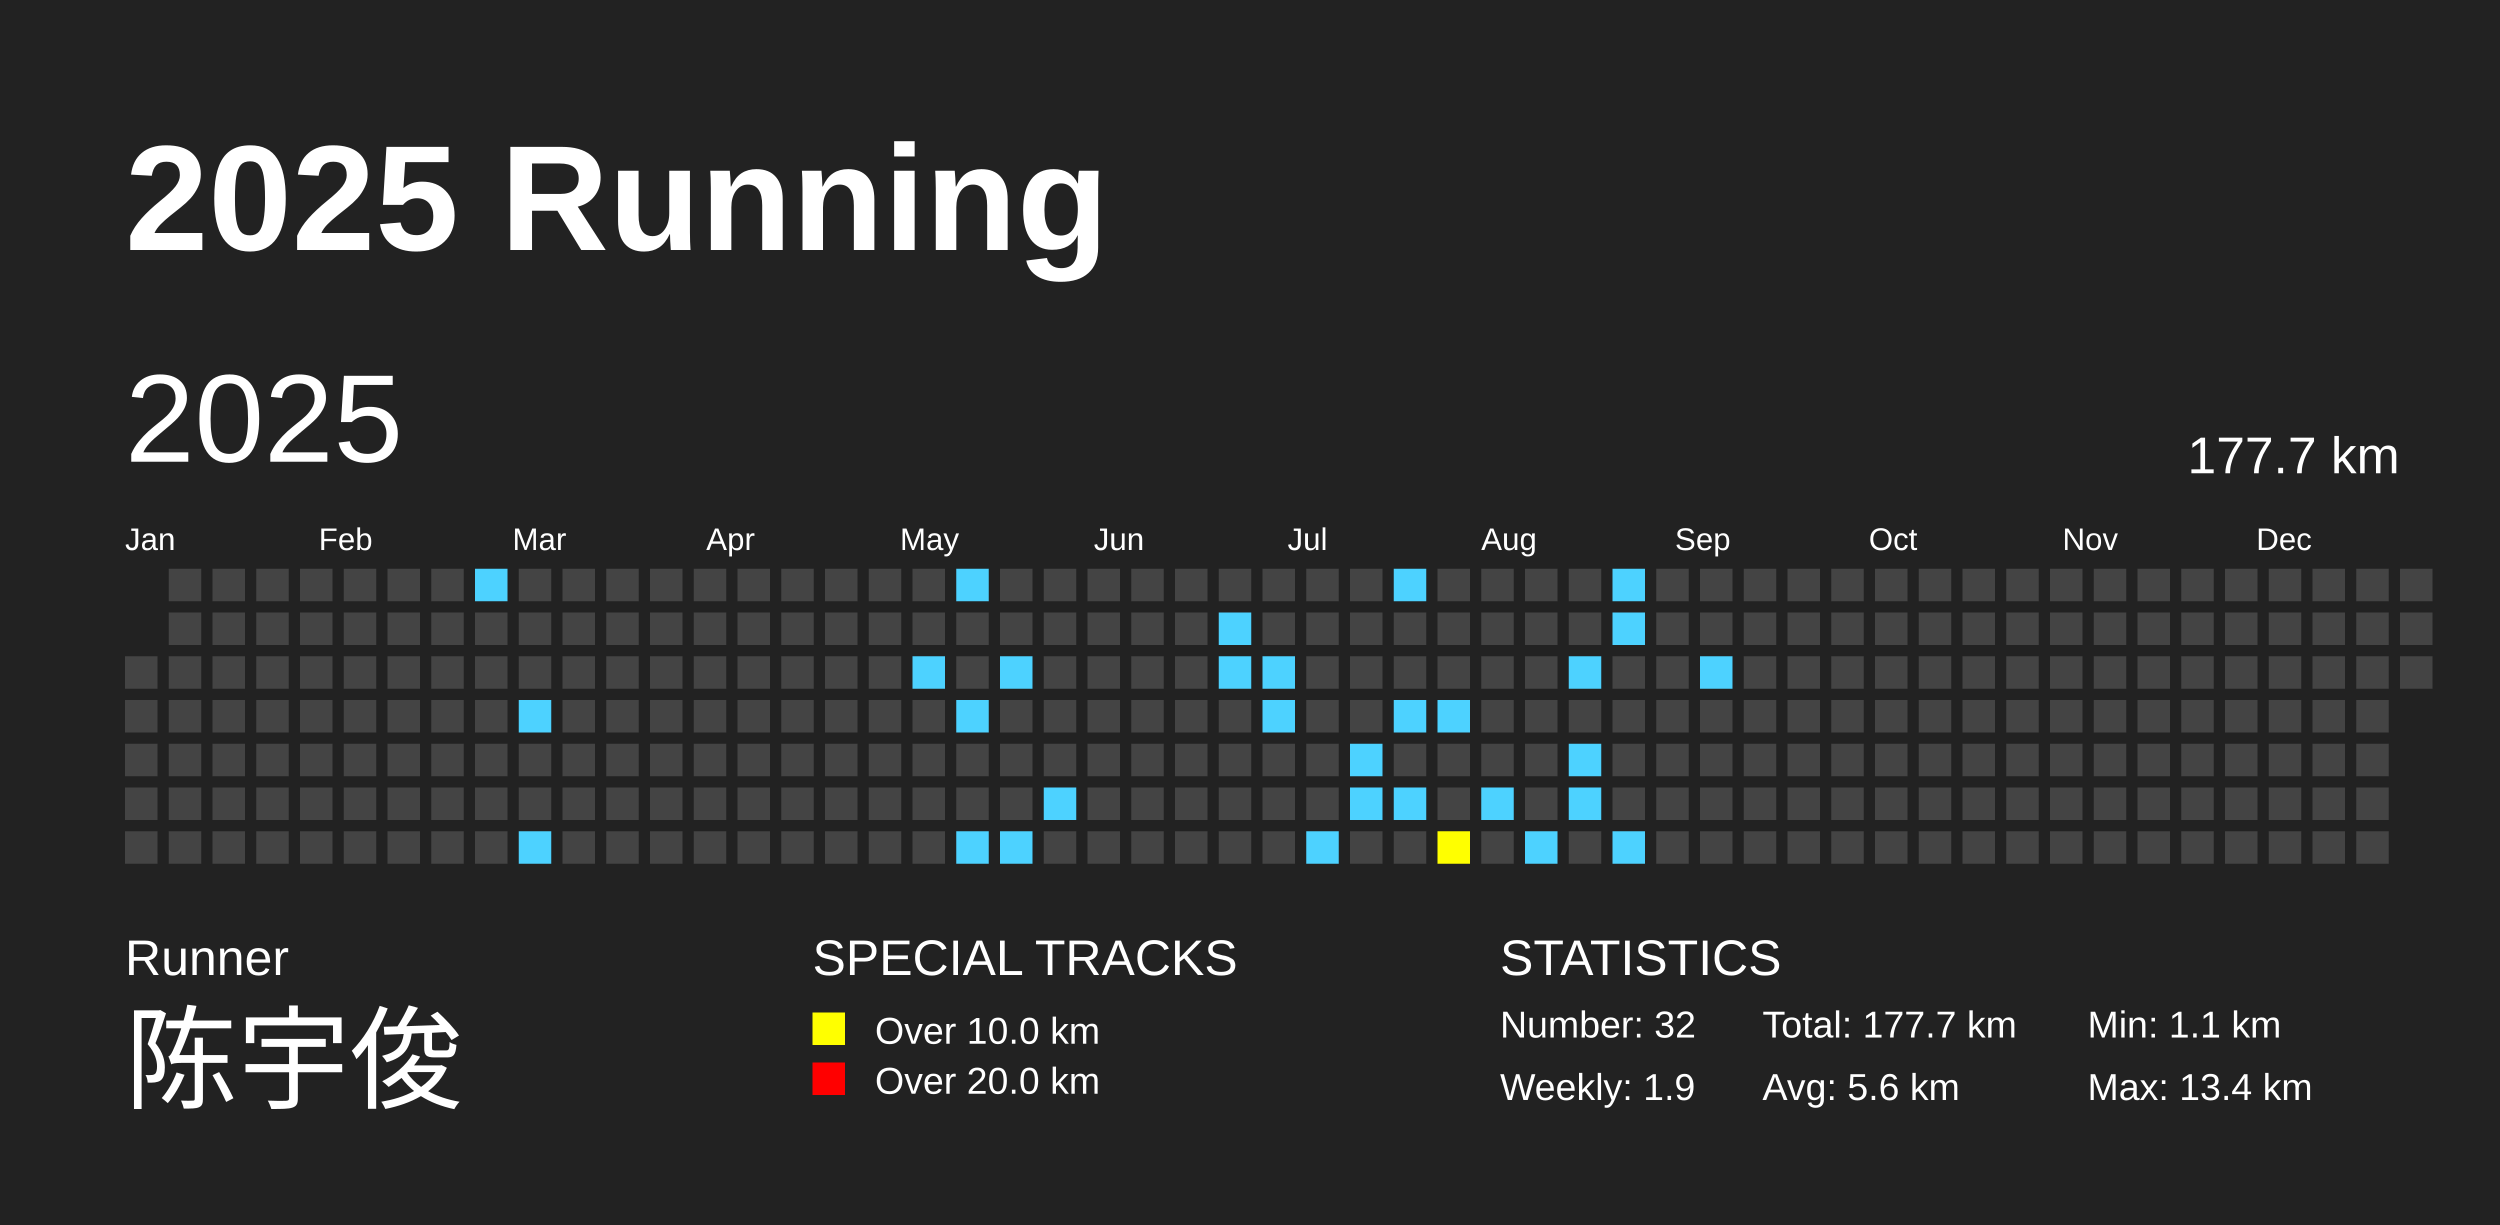
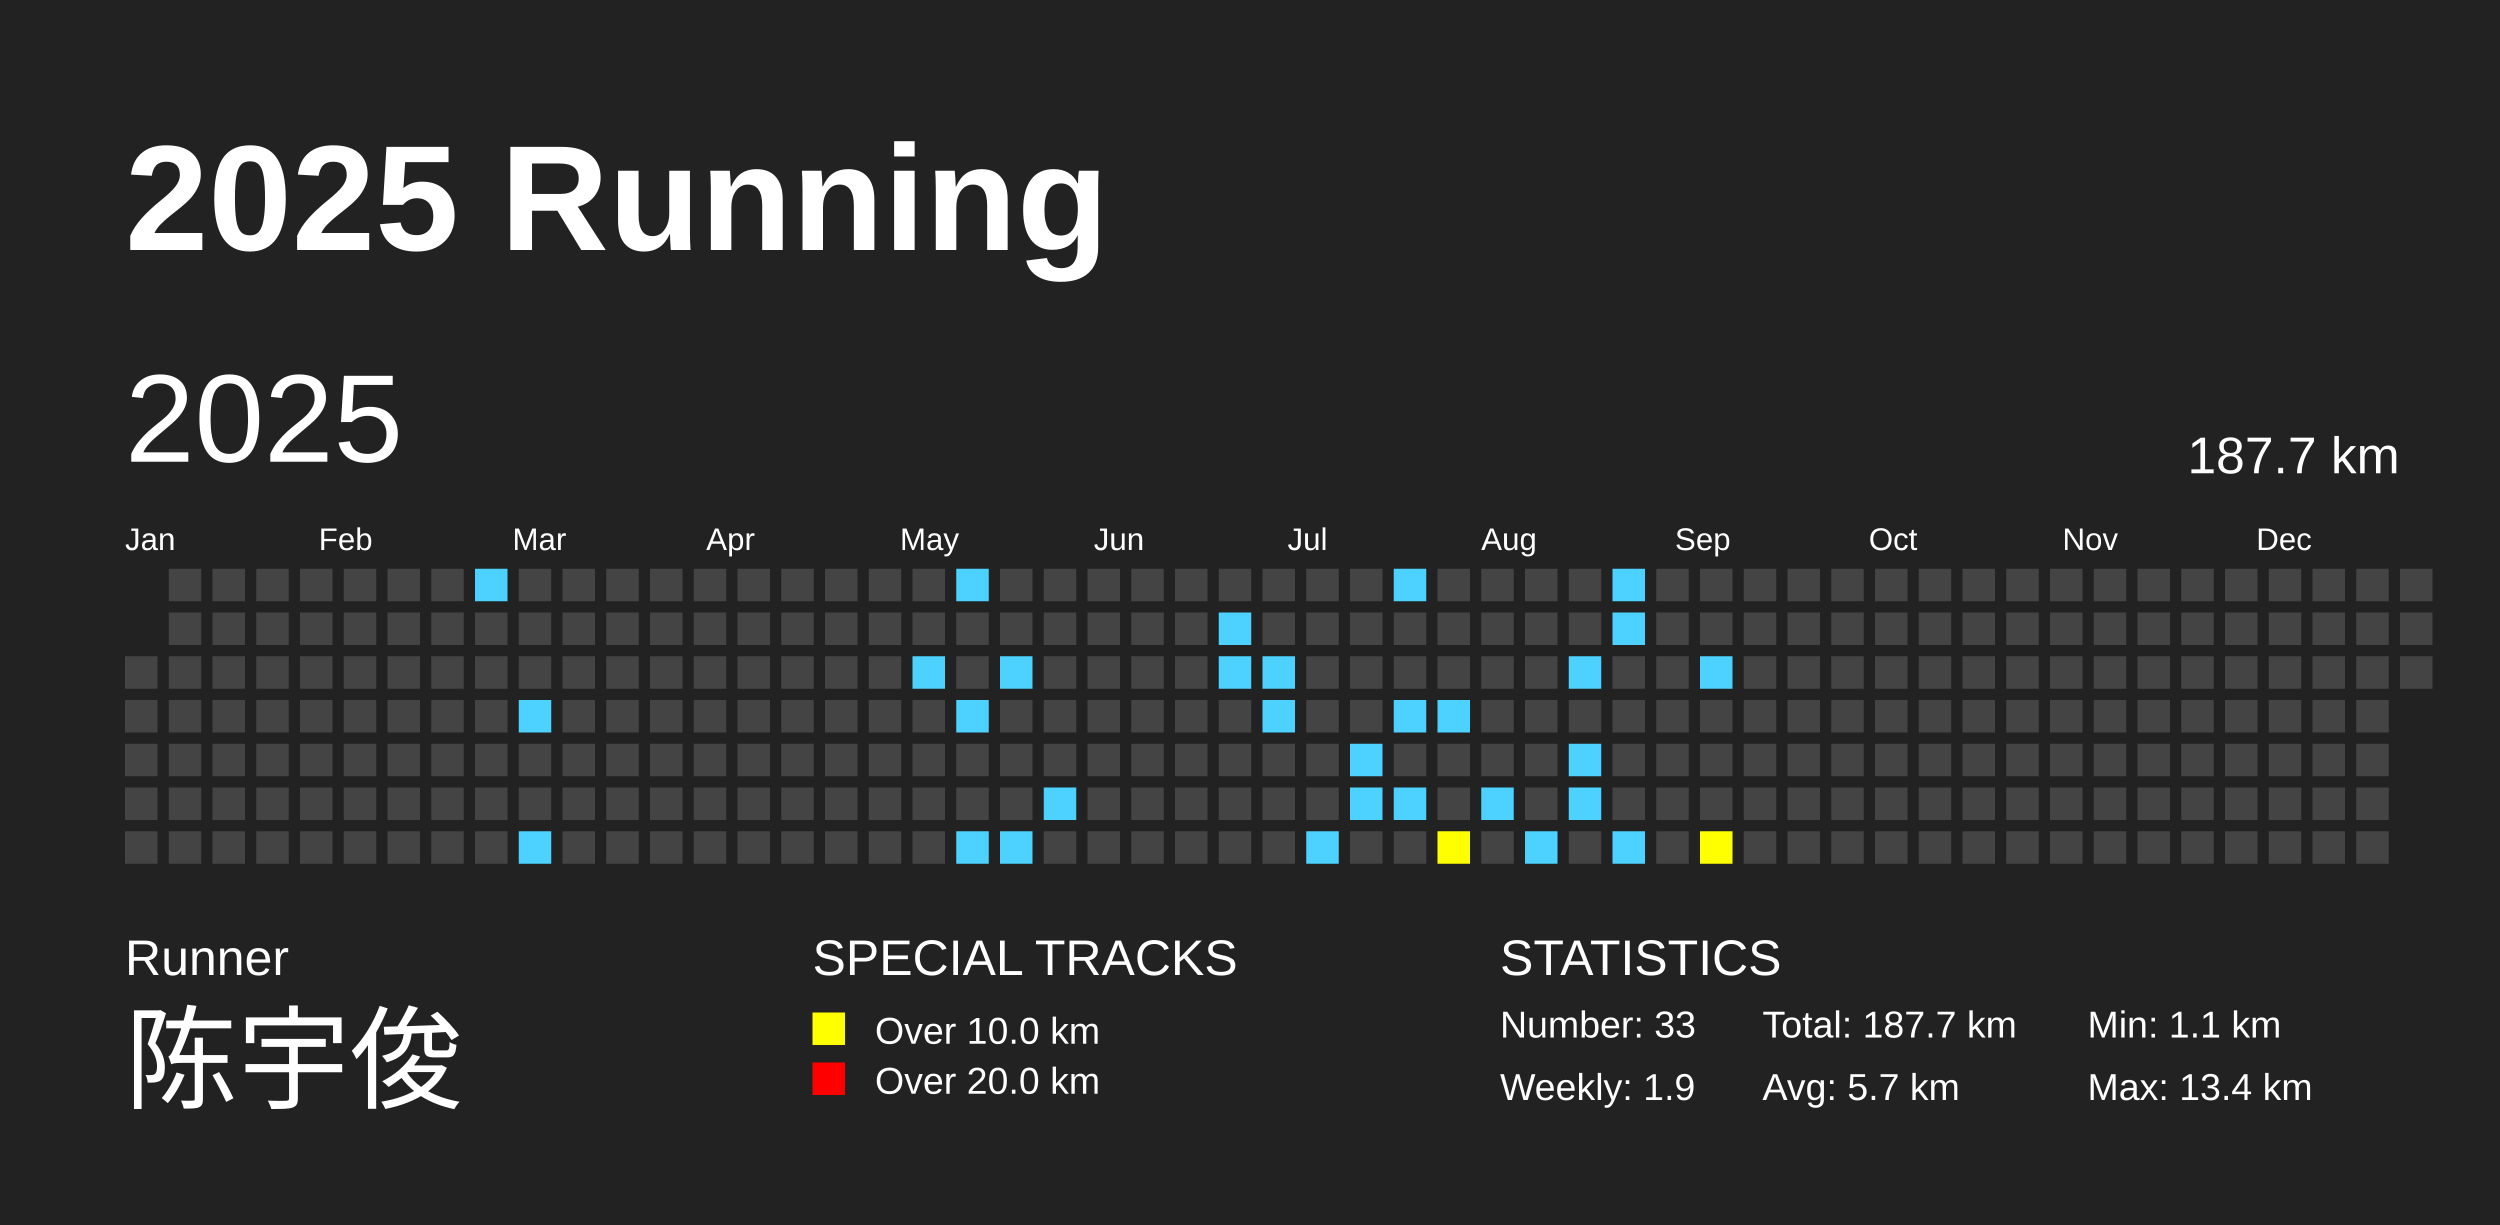
<svg xmlns="http://www.w3.org/2000/svg" baseProfile="full" height="98mm" version="1.1" viewBox="0,0,200,98" width="200mm">
  <defs />
  <rect fill="#222222" height="98" width="200" x="0" y="0" />
  <text fill="#FFFFFF" style="font-size:12px; font-family:Arial; font-weight:bold;" x="10" y="20">2025 Running</text>
  <text fill="#FFFFFF" style="font-size:4px; font-family:Arial" x="10" y="78">Runner</text>
  <text fill="#FFFFFF" style="font-size:9px; font-family:Arial" x="10" y="88">陈宇俊</text>
  <text fill="#FFFFFF" style="font-size:4px; font-family:Arial" x="65" y="78">SPECIAL TRACKS</text>
  <rect fill="yellow" height="2.6" width="2.6" x="65" y="81" />
  <text fill="#FFFFFF" style="font-size:3px; font-family:Arial" x="70" y="83.5">Over 10.0 km</text>
  <rect fill="red" height="2.6" width="2.6" x="65" y="85" />
  <text fill="#FFFFFF" style="font-size:3px; font-family:Arial" x="70" y="87.5">Over 20.0 km</text>
  <text fill="#FFFFFF" style="font-size:4px; font-family:Arial" x="120" y="78">STATISTICS</text>
-   <text fill="#FFFFFF" style="font-size:3px; font-family:Arial" x="120" y="83">Number: 32</text>
+   <text fill="#FFFFFF" style="font-size:3px; font-family:Arial" x="120" y="83">Number: 33</text>
  <text fill="#FFFFFF" style="font-size:3px; font-family:Arial" x="120" y="88">Weekly: 1.9</text>
-   <text fill="#FFFFFF" style="font-size:3px; font-family:Arial" x="141" y="83">Total: 177.7 km</text>
-   <text fill="#FFFFFF" style="font-size:3px; font-family:Arial" x="141" y="88">Avg: 5.6 km</text>
+   <text fill="#FFFFFF" style="font-size:3px; font-family:Arial" x="141" y="83">Total: 187.7 km</text>
+   <text fill="#FFFFFF" style="font-size:3px; font-family:Arial" x="141" y="88">Avg: 5.7 km</text>
  <text fill="#FFFFFF" style="font-size:3px; font-family:Arial" x="167" y="83">Min: 1.1 km</text>
  <text fill="#FFFFFF" style="font-size:3px; font-family:Arial" x="167" y="88">Max: 13.4 km</text>
  <text dominant-baseline="hanging" fill="#FFFFFF" style="font-size:10.0px; font-family:Arial;" x="10" y="30">2025</text>
-   <text dominant-baseline="hanging" fill="#FFFFFF" style="font-size:4.125px; font-family:Arial;" x="175" y="35">177.7 km</text>
+   <text dominant-baseline="hanging" fill="#FFFFFF" style="font-size:4.125px; font-family:Arial;" x="175" y="35">187.7 km</text>
  <text fill="#FFFFFF" style="font-size:2.5px; font-family:Arial" x="10.0" y="44">Jan</text>
  <text fill="#FFFFFF" style="font-size:2.5px; font-family:Arial" x="25.5" y="44">Feb</text>
  <text fill="#FFFFFF" style="font-size:2.5px; font-family:Arial" x="41.0" y="44">Mar</text>
  <text fill="#FFFFFF" style="font-size:2.5px; font-family:Arial" x="56.5" y="44">Apr</text>
  <text fill="#FFFFFF" style="font-size:2.5px; font-family:Arial" x="72.0" y="44">May</text>
  <text fill="#FFFFFF" style="font-size:2.5px; font-family:Arial" x="87.5" y="44">Jun</text>
  <text fill="#FFFFFF" style="font-size:2.5px; font-family:Arial" x="103.0" y="44">Jul</text>
  <text fill="#FFFFFF" style="font-size:2.5px; font-family:Arial" x="118.5" y="44">Aug</text>
  <text fill="#FFFFFF" style="font-size:2.5px; font-family:Arial" x="134.0" y="44">Sep</text>
  <text fill="#FFFFFF" style="font-size:2.5px; font-family:Arial" x="149.5" y="44">Oct</text>
  <text fill="#FFFFFF" style="font-size:2.5px; font-family:Arial" x="165.0" y="44">Nov</text>
  <text fill="#FFFFFF" style="font-size:2.5px; font-family:Arial" x="180.5" y="44">Dec</text>
  <rect fill="#444444" height="2.6" width="2.6" x="10.0" y="52.5" />
  <rect fill="#444444" height="2.6" width="2.6" x="10.0" y="56.0" />
  <rect fill="#444444" height="2.6" width="2.6" x="10.0" y="59.5" />
  <rect fill="#444444" height="2.6" width="2.6" x="10.0" y="63.0" />
  <rect fill="#444444" height="2.6" width="2.6" x="10.0" y="66.5" />
  <rect fill="#444444" height="2.6" width="2.6" x="13.5" y="45.5" />
  <rect fill="#444444" height="2.6" width="2.6" x="13.5" y="49.0" />
  <rect fill="#444444" height="2.6" width="2.6" x="13.5" y="52.5" />
  <rect fill="#444444" height="2.6" width="2.6" x="13.5" y="56.0" />
  <rect fill="#444444" height="2.6" width="2.6" x="13.5" y="59.5" />
  <rect fill="#444444" height="2.6" width="2.6" x="13.5" y="63.0" />
  <rect fill="#444444" height="2.6" width="2.6" x="13.5" y="66.5" />
  <rect fill="#444444" height="2.6" width="2.6" x="17.0" y="45.5" />
  <rect fill="#444444" height="2.6" width="2.6" x="17.0" y="49.0" />
  <rect fill="#444444" height="2.6" width="2.6" x="17.0" y="52.5" />
  <rect fill="#444444" height="2.6" width="2.6" x="17.0" y="56.0" />
  <rect fill="#444444" height="2.6" width="2.6" x="17.0" y="59.5" />
  <rect fill="#444444" height="2.6" width="2.6" x="17.0" y="63.0" />
  <rect fill="#444444" height="2.6" width="2.6" x="17.0" y="66.5" />
  <rect fill="#444444" height="2.6" width="2.6" x="20.5" y="45.5" />
  <rect fill="#444444" height="2.6" width="2.6" x="20.5" y="49.0" />
  <rect fill="#444444" height="2.6" width="2.6" x="20.5" y="52.5" />
  <rect fill="#444444" height="2.6" width="2.6" x="20.5" y="56.0" />
  <rect fill="#444444" height="2.6" width="2.6" x="20.5" y="59.5" />
  <rect fill="#444444" height="2.6" width="2.6" x="20.5" y="63.0" />
  <rect fill="#444444" height="2.6" width="2.6" x="20.5" y="66.5" />
  <rect fill="#444444" height="2.6" width="2.6" x="24.0" y="45.5" />
  <rect fill="#444444" height="2.6" width="2.6" x="24.0" y="49.0" />
  <rect fill="#444444" height="2.6" width="2.6" x="24.0" y="52.5" />
  <rect fill="#444444" height="2.6" width="2.6" x="24.0" y="56.0" />
  <rect fill="#444444" height="2.6" width="2.6" x="24.0" y="59.5" />
  <rect fill="#444444" height="2.6" width="2.6" x="24.0" y="63.0" />
  <rect fill="#444444" height="2.6" width="2.6" x="24.0" y="66.5" />
  <rect fill="#444444" height="2.6" width="2.6" x="27.5" y="45.5" />
  <rect fill="#444444" height="2.6" width="2.6" x="27.5" y="49.0" />
  <rect fill="#444444" height="2.6" width="2.6" x="27.5" y="52.5" />
  <rect fill="#444444" height="2.6" width="2.6" x="27.5" y="56.0" />
  <rect fill="#444444" height="2.6" width="2.6" x="27.5" y="59.5" />
  <rect fill="#444444" height="2.6" width="2.6" x="27.5" y="63.0" />
  <rect fill="#444444" height="2.6" width="2.6" x="27.5" y="66.5" />
  <rect fill="#444444" height="2.6" width="2.6" x="31.0" y="45.5" />
  <rect fill="#444444" height="2.6" width="2.6" x="31.0" y="49.0" />
  <rect fill="#444444" height="2.6" width="2.6" x="31.0" y="52.5" />
  <rect fill="#444444" height="2.6" width="2.6" x="31.0" y="56.0" />
  <rect fill="#444444" height="2.6" width="2.6" x="31.0" y="59.5" />
  <rect fill="#444444" height="2.6" width="2.6" x="31.0" y="63.0" />
  <rect fill="#444444" height="2.6" width="2.6" x="31.0" y="66.5" />
  <rect fill="#444444" height="2.6" width="2.6" x="34.5" y="45.5" />
  <rect fill="#444444" height="2.6" width="2.6" x="34.5" y="49.0" />
  <rect fill="#444444" height="2.6" width="2.6" x="34.5" y="52.5" />
  <rect fill="#444444" height="2.6" width="2.6" x="34.5" y="56.0" />
  <rect fill="#444444" height="2.6" width="2.6" x="34.5" y="59.5" />
  <rect fill="#444444" height="2.6" width="2.6" x="34.5" y="63.0" />
  <rect fill="#444444" height="2.6" width="2.6" x="34.5" y="66.5" />
  <rect fill="#4DD2FF" height="2.6" width="2.6" x="38.0" y="45.5" />
  <rect fill="#444444" height="2.6" width="2.6" x="38.0" y="49.0" />
  <rect fill="#444444" height="2.6" width="2.6" x="38.0" y="52.5" />
  <rect fill="#444444" height="2.6" width="2.6" x="38.0" y="56.0" />
  <rect fill="#444444" height="2.6" width="2.6" x="38.0" y="59.5" />
  <rect fill="#444444" height="2.6" width="2.6" x="38.0" y="63.0" />
  <rect fill="#444444" height="2.6" width="2.6" x="38.0" y="66.5" />
  <rect fill="#444444" height="2.6" width="2.6" x="41.5" y="45.5" />
  <rect fill="#444444" height="2.6" width="2.6" x="41.5" y="49.0" />
  <rect fill="#444444" height="2.6" width="2.6" x="41.5" y="52.5" />
  <rect fill="#4DD2FF" height="2.6" width="2.6" x="41.5" y="56.0" />
  <rect fill="#444444" height="2.6" width="2.6" x="41.5" y="59.5" />
  <rect fill="#444444" height="2.6" width="2.6" x="41.5" y="63.0" />
  <rect fill="#4DD2FF" height="2.6" width="2.6" x="41.5" y="66.5" />
  <rect fill="#444444" height="2.6" width="2.6" x="45.0" y="45.5" />
  <rect fill="#444444" height="2.6" width="2.6" x="45.0" y="49.0" />
  <rect fill="#444444" height="2.6" width="2.6" x="45.0" y="52.5" />
  <rect fill="#444444" height="2.6" width="2.6" x="45.0" y="56.0" />
  <rect fill="#444444" height="2.6" width="2.6" x="45.0" y="59.5" />
  <rect fill="#444444" height="2.6" width="2.6" x="45.0" y="63.0" />
  <rect fill="#444444" height="2.6" width="2.6" x="45.0" y="66.5" />
  <rect fill="#444444" height="2.6" width="2.6" x="48.5" y="45.5" />
  <rect fill="#444444" height="2.6" width="2.6" x="48.5" y="49.0" />
  <rect fill="#444444" height="2.6" width="2.6" x="48.5" y="52.5" />
  <rect fill="#444444" height="2.6" width="2.6" x="48.5" y="56.0" />
  <rect fill="#444444" height="2.6" width="2.6" x="48.5" y="59.5" />
  <rect fill="#444444" height="2.6" width="2.6" x="48.5" y="63.0" />
  <rect fill="#444444" height="2.6" width="2.6" x="48.5" y="66.5" />
  <rect fill="#444444" height="2.6" width="2.6" x="52.0" y="45.5" />
  <rect fill="#444444" height="2.6" width="2.6" x="52.0" y="49.0" />
  <rect fill="#444444" height="2.6" width="2.6" x="52.0" y="52.5" />
  <rect fill="#444444" height="2.6" width="2.6" x="52.0" y="56.0" />
  <rect fill="#444444" height="2.6" width="2.6" x="52.0" y="59.5" />
  <rect fill="#444444" height="2.6" width="2.6" x="52.0" y="63.0" />
  <rect fill="#444444" height="2.6" width="2.6" x="52.0" y="66.5" />
  <rect fill="#444444" height="2.6" width="2.6" x="55.5" y="45.5" />
  <rect fill="#444444" height="2.6" width="2.6" x="55.5" y="49.0" />
  <rect fill="#444444" height="2.6" width="2.6" x="55.5" y="52.5" />
  <rect fill="#444444" height="2.6" width="2.6" x="55.5" y="56.0" />
  <rect fill="#444444" height="2.6" width="2.6" x="55.5" y="59.5" />
  <rect fill="#444444" height="2.6" width="2.6" x="55.5" y="63.0" />
  <rect fill="#444444" height="2.6" width="2.6" x="55.5" y="66.5" />
  <rect fill="#444444" height="2.6" width="2.6" x="59.0" y="45.5" />
  <rect fill="#444444" height="2.6" width="2.6" x="59.0" y="49.0" />
  <rect fill="#444444" height="2.6" width="2.6" x="59.0" y="52.5" />
  <rect fill="#444444" height="2.6" width="2.6" x="59.0" y="56.0" />
  <rect fill="#444444" height="2.6" width="2.6" x="59.0" y="59.5" />
  <rect fill="#444444" height="2.6" width="2.6" x="59.0" y="63.0" />
  <rect fill="#444444" height="2.6" width="2.6" x="59.0" y="66.5" />
  <rect fill="#444444" height="2.6" width="2.6" x="62.5" y="45.5" />
  <rect fill="#444444" height="2.6" width="2.6" x="62.5" y="49.0" />
  <rect fill="#444444" height="2.6" width="2.6" x="62.5" y="52.5" />
  <rect fill="#444444" height="2.6" width="2.6" x="62.5" y="56.0" />
  <rect fill="#444444" height="2.6" width="2.6" x="62.5" y="59.5" />
  <rect fill="#444444" height="2.6" width="2.6" x="62.5" y="63.0" />
  <rect fill="#444444" height="2.6" width="2.6" x="62.5" y="66.5" />
  <rect fill="#444444" height="2.6" width="2.6" x="66.0" y="45.5" />
  <rect fill="#444444" height="2.6" width="2.6" x="66.0" y="49.0" />
  <rect fill="#444444" height="2.6" width="2.6" x="66.0" y="52.5" />
  <rect fill="#444444" height="2.6" width="2.6" x="66.0" y="56.0" />
  <rect fill="#444444" height="2.6" width="2.6" x="66.0" y="59.5" />
  <rect fill="#444444" height="2.6" width="2.6" x="66.0" y="63.0" />
  <rect fill="#444444" height="2.6" width="2.6" x="66.0" y="66.5" />
  <rect fill="#444444" height="2.6" width="2.6" x="69.5" y="45.5" />
  <rect fill="#444444" height="2.6" width="2.6" x="69.5" y="49.0" />
  <rect fill="#444444" height="2.6" width="2.6" x="69.5" y="52.5" />
  <rect fill="#444444" height="2.6" width="2.6" x="69.5" y="56.0" />
  <rect fill="#444444" height="2.6" width="2.6" x="69.5" y="59.5" />
  <rect fill="#444444" height="2.6" width="2.6" x="69.5" y="63.0" />
  <rect fill="#444444" height="2.6" width="2.6" x="69.5" y="66.5" />
  <rect fill="#444444" height="2.6" width="2.6" x="73.0" y="45.5" />
  <rect fill="#444444" height="2.6" width="2.6" x="73.0" y="49.0" />
  <rect fill="#4DD2FF" height="2.6" width="2.6" x="73.0" y="52.5" />
  <rect fill="#444444" height="2.6" width="2.6" x="73.0" y="56.0" />
  <rect fill="#444444" height="2.6" width="2.6" x="73.0" y="59.5" />
  <rect fill="#444444" height="2.6" width="2.6" x="73.0" y="63.0" />
  <rect fill="#444444" height="2.6" width="2.6" x="73.0" y="66.5" />
  <rect fill="#4DD2FF" height="2.6" width="2.6" x="76.5" y="45.5" />
  <rect fill="#444444" height="2.6" width="2.6" x="76.5" y="49.0" />
  <rect fill="#444444" height="2.6" width="2.6" x="76.5" y="52.5" />
  <rect fill="#4DD2FF" height="2.6" width="2.6" x="76.5" y="56.0" />
  <rect fill="#444444" height="2.6" width="2.6" x="76.5" y="59.5" />
  <rect fill="#444444" height="2.6" width="2.6" x="76.5" y="63.0" />
  <rect fill="#4DD2FF" height="2.6" width="2.6" x="76.5" y="66.5" />
  <rect fill="#444444" height="2.6" width="2.6" x="80.0" y="45.5" />
  <rect fill="#444444" height="2.6" width="2.6" x="80.0" y="49.0" />
  <rect fill="#4DD2FF" height="2.6" width="2.6" x="80.0" y="52.5" />
  <rect fill="#444444" height="2.6" width="2.6" x="80.0" y="56.0" />
  <rect fill="#444444" height="2.6" width="2.6" x="80.0" y="59.5" />
  <rect fill="#444444" height="2.6" width="2.6" x="80.0" y="63.0" />
  <rect fill="#4DD2FF" height="2.6" width="2.6" x="80.0" y="66.5" />
  <rect fill="#444444" height="2.6" width="2.6" x="83.5" y="45.5" />
  <rect fill="#444444" height="2.6" width="2.6" x="83.5" y="49.0" />
  <rect fill="#444444" height="2.6" width="2.6" x="83.5" y="52.5" />
  <rect fill="#444444" height="2.6" width="2.6" x="83.5" y="56.0" />
  <rect fill="#444444" height="2.6" width="2.6" x="83.5" y="59.5" />
  <rect fill="#4DD2FF" height="2.6" width="2.6" x="83.5" y="63.0" />
  <rect fill="#444444" height="2.6" width="2.6" x="83.5" y="66.5" />
  <rect fill="#444444" height="2.6" width="2.6" x="87.0" y="45.5" />
  <rect fill="#444444" height="2.6" width="2.6" x="87.0" y="49.0" />
  <rect fill="#444444" height="2.6" width="2.6" x="87.0" y="52.5" />
  <rect fill="#444444" height="2.6" width="2.6" x="87.0" y="56.0" />
  <rect fill="#444444" height="2.6" width="2.6" x="87.0" y="59.5" />
  <rect fill="#444444" height="2.6" width="2.6" x="87.0" y="63.0" />
  <rect fill="#444444" height="2.6" width="2.6" x="87.0" y="66.5" />
  <rect fill="#444444" height="2.6" width="2.6" x="90.5" y="45.5" />
  <rect fill="#444444" height="2.6" width="2.6" x="90.5" y="49.0" />
  <rect fill="#444444" height="2.6" width="2.6" x="90.5" y="52.5" />
  <rect fill="#444444" height="2.6" width="2.6" x="90.5" y="56.0" />
  <rect fill="#444444" height="2.6" width="2.6" x="90.5" y="59.5" />
  <rect fill="#444444" height="2.6" width="2.6" x="90.5" y="63.0" />
  <rect fill="#444444" height="2.6" width="2.6" x="90.5" y="66.5" />
  <rect fill="#444444" height="2.6" width="2.6" x="94.0" y="45.5" />
  <rect fill="#444444" height="2.6" width="2.6" x="94.0" y="49.0" />
  <rect fill="#444444" height="2.6" width="2.6" x="94.0" y="52.5" />
  <rect fill="#444444" height="2.6" width="2.6" x="94.0" y="56.0" />
  <rect fill="#444444" height="2.6" width="2.6" x="94.0" y="59.5" />
  <rect fill="#444444" height="2.6" width="2.6" x="94.0" y="63.0" />
  <rect fill="#444444" height="2.6" width="2.6" x="94.0" y="66.5" />
  <rect fill="#444444" height="2.6" width="2.6" x="97.5" y="45.5" />
  <rect fill="#4DD2FF" height="2.6" width="2.6" x="97.5" y="49.0" />
  <rect fill="#4DD2FF" height="2.6" width="2.6" x="97.5" y="52.5" />
  <rect fill="#444444" height="2.6" width="2.6" x="97.5" y="56.0" />
  <rect fill="#444444" height="2.6" width="2.6" x="97.5" y="59.5" />
  <rect fill="#444444" height="2.6" width="2.6" x="97.5" y="63.0" />
  <rect fill="#444444" height="2.6" width="2.6" x="97.5" y="66.5" />
  <rect fill="#444444" height="2.6" width="2.6" x="101.0" y="45.5" />
  <rect fill="#444444" height="2.6" width="2.6" x="101.0" y="49.0" />
  <rect fill="#4DD2FF" height="2.6" width="2.6" x="101.0" y="52.5" />
  <rect fill="#4DD2FF" height="2.6" width="2.6" x="101.0" y="56.0" />
  <rect fill="#444444" height="2.6" width="2.6" x="101.0" y="59.5" />
  <rect fill="#444444" height="2.6" width="2.6" x="101.0" y="63.0" />
  <rect fill="#444444" height="2.6" width="2.6" x="101.0" y="66.5" />
  <rect fill="#444444" height="2.6" width="2.6" x="104.5" y="45.5" />
  <rect fill="#444444" height="2.6" width="2.6" x="104.5" y="49.0" />
  <rect fill="#444444" height="2.6" width="2.6" x="104.5" y="52.5" />
  <rect fill="#444444" height="2.6" width="2.6" x="104.5" y="56.0" />
  <rect fill="#444444" height="2.6" width="2.6" x="104.5" y="59.5" />
  <rect fill="#444444" height="2.6" width="2.6" x="104.5" y="63.0" />
  <rect fill="#4DD2FF" height="2.6" width="2.6" x="104.5" y="66.5" />
  <rect fill="#444444" height="2.6" width="2.6" x="108.0" y="45.5" />
  <rect fill="#444444" height="2.6" width="2.6" x="108.0" y="49.0" />
  <rect fill="#444444" height="2.6" width="2.6" x="108.0" y="52.5" />
  <rect fill="#444444" height="2.6" width="2.6" x="108.0" y="56.0" />
  <rect fill="#4DD2FF" height="2.6" width="2.6" x="108.0" y="59.5" />
  <rect fill="#4DD2FF" height="2.6" width="2.6" x="108.0" y="63.0" />
  <rect fill="#444444" height="2.6" width="2.6" x="108.0" y="66.5" />
  <rect fill="#4DD2FF" height="2.6" width="2.6" x="111.5" y="45.5" />
  <rect fill="#444444" height="2.6" width="2.6" x="111.5" y="49.0" />
  <rect fill="#444444" height="2.6" width="2.6" x="111.5" y="52.5" />
  <rect fill="#4DD2FF" height="2.6" width="2.6" x="111.5" y="56.0" />
  <rect fill="#444444" height="2.6" width="2.6" x="111.5" y="59.5" />
  <rect fill="#4DD2FF" height="2.6" width="2.6" x="111.5" y="63.0" />
  <rect fill="#444444" height="2.6" width="2.6" x="111.5" y="66.5" />
  <rect fill="#444444" height="2.6" width="2.6" x="115.0" y="45.5" />
  <rect fill="#444444" height="2.6" width="2.6" x="115.0" y="49.0" />
  <rect fill="#444444" height="2.6" width="2.6" x="115.0" y="52.5" />
  <rect fill="#4DD2FF" height="2.6" width="2.6" x="115.0" y="56.0" />
  <rect fill="#444444" height="2.6" width="2.6" x="115.0" y="59.5" />
  <rect fill="#444444" height="2.6" width="2.6" x="115.0" y="63.0" />
  <rect fill="yellow" height="2.6" width="2.6" x="115.0" y="66.5" />
  <rect fill="#444444" height="2.6" width="2.6" x="118.5" y="45.5" />
  <rect fill="#444444" height="2.6" width="2.6" x="118.5" y="49.0" />
  <rect fill="#444444" height="2.6" width="2.6" x="118.5" y="52.5" />
  <rect fill="#444444" height="2.6" width="2.6" x="118.5" y="56.0" />
  <rect fill="#444444" height="2.6" width="2.6" x="118.5" y="59.5" />
  <rect fill="#4DD2FF" height="2.6" width="2.6" x="118.5" y="63.0" />
  <rect fill="#444444" height="2.6" width="2.6" x="118.5" y="66.5" />
  <rect fill="#444444" height="2.6" width="2.6" x="122.0" y="45.5" />
  <rect fill="#444444" height="2.6" width="2.6" x="122.0" y="49.0" />
  <rect fill="#444444" height="2.6" width="2.6" x="122.0" y="52.5" />
  <rect fill="#444444" height="2.6" width="2.6" x="122.0" y="56.0" />
  <rect fill="#444444" height="2.6" width="2.6" x="122.0" y="59.5" />
  <rect fill="#444444" height="2.6" width="2.6" x="122.0" y="63.0" />
  <rect fill="#4DD2FF" height="2.6" width="2.6" x="122.0" y="66.5" />
  <rect fill="#444444" height="2.6" width="2.6" x="125.5" y="45.5" />
  <rect fill="#444444" height="2.6" width="2.6" x="125.5" y="49.0" />
  <rect fill="#4DD2FF" height="2.6" width="2.6" x="125.5" y="52.5" />
  <rect fill="#444444" height="2.6" width="2.6" x="125.5" y="56.0" />
  <rect fill="#4DD2FF" height="2.6" width="2.6" x="125.5" y="59.5" />
  <rect fill="#4DD2FF" height="2.6" width="2.6" x="125.5" y="63.0" />
  <rect fill="#444444" height="2.6" width="2.6" x="125.5" y="66.5" />
  <rect fill="#4DD2FF" height="2.6" width="2.6" x="129.0" y="45.5" />
  <rect fill="#4DD2FF" height="2.6" width="2.6" x="129.0" y="49.0" />
  <rect fill="#444444" height="2.6" width="2.6" x="129.0" y="52.5" />
  <rect fill="#444444" height="2.6" width="2.6" x="129.0" y="56.0" />
  <rect fill="#444444" height="2.6" width="2.6" x="129.0" y="59.5" />
  <rect fill="#444444" height="2.6" width="2.6" x="129.0" y="63.0" />
  <rect fill="#4DD2FF" height="2.6" width="2.6" x="129.0" y="66.5" />
  <rect fill="#444444" height="2.6" width="2.6" x="132.5" y="45.5" />
  <rect fill="#444444" height="2.6" width="2.6" x="132.5" y="49.0" />
  <rect fill="#444444" height="2.6" width="2.6" x="132.5" y="52.5" />
  <rect fill="#444444" height="2.6" width="2.6" x="132.5" y="56.0" />
  <rect fill="#444444" height="2.6" width="2.6" x="132.5" y="59.5" />
  <rect fill="#444444" height="2.6" width="2.6" x="132.5" y="63.0" />
  <rect fill="#444444" height="2.6" width="2.6" x="132.5" y="66.5" />
  <rect fill="#444444" height="2.6" width="2.6" x="136.0" y="45.5" />
  <rect fill="#444444" height="2.6" width="2.6" x="136.0" y="49.0" />
  <rect fill="#4DD2FF" height="2.6" width="2.6" x="136.0" y="52.5" />
  <rect fill="#444444" height="2.6" width="2.6" x="136.0" y="56.0" />
  <rect fill="#444444" height="2.6" width="2.6" x="136.0" y="59.5" />
  <rect fill="#444444" height="2.6" width="2.6" x="136.0" y="63.0" />
-   <rect fill="#444444" height="2.6" width="2.6" x="136.0" y="66.5" />
+   <rect fill="yellow" height="2.6" width="2.6" x="136.0" y="66.5" />
  <rect fill="#444444" height="2.6" width="2.6" x="139.5" y="45.5" />
  <rect fill="#444444" height="2.6" width="2.6" x="139.5" y="49.0" />
  <rect fill="#444444" height="2.6" width="2.6" x="139.5" y="52.5" />
  <rect fill="#444444" height="2.6" width="2.6" x="139.5" y="56.0" />
  <rect fill="#444444" height="2.6" width="2.6" x="139.5" y="59.5" />
  <rect fill="#444444" height="2.6" width="2.6" x="139.5" y="63.0" />
  <rect fill="#444444" height="2.6" width="2.6" x="139.5" y="66.5" />
  <rect fill="#444444" height="2.6" width="2.6" x="143.0" y="45.5" />
  <rect fill="#444444" height="2.6" width="2.6" x="143.0" y="49.0" />
  <rect fill="#444444" height="2.6" width="2.6" x="143.0" y="52.5" />
  <rect fill="#444444" height="2.6" width="2.6" x="143.0" y="56.0" />
  <rect fill="#444444" height="2.6" width="2.6" x="143.0" y="59.5" />
  <rect fill="#444444" height="2.6" width="2.6" x="143.0" y="63.0" />
  <rect fill="#444444" height="2.6" width="2.6" x="143.0" y="66.5" />
  <rect fill="#444444" height="2.6" width="2.6" x="146.5" y="45.5" />
  <rect fill="#444444" height="2.6" width="2.6" x="146.5" y="49.0" />
  <rect fill="#444444" height="2.6" width="2.6" x="146.5" y="52.5" />
  <rect fill="#444444" height="2.6" width="2.6" x="146.5" y="56.0" />
  <rect fill="#444444" height="2.6" width="2.6" x="146.5" y="59.5" />
  <rect fill="#444444" height="2.6" width="2.6" x="146.5" y="63.0" />
  <rect fill="#444444" height="2.6" width="2.6" x="146.5" y="66.5" />
  <rect fill="#444444" height="2.6" width="2.6" x="150.0" y="45.5" />
  <rect fill="#444444" height="2.6" width="2.6" x="150.0" y="49.0" />
  <rect fill="#444444" height="2.6" width="2.6" x="150.0" y="52.5" />
  <rect fill="#444444" height="2.6" width="2.6" x="150.0" y="56.0" />
  <rect fill="#444444" height="2.6" width="2.6" x="150.0" y="59.5" />
  <rect fill="#444444" height="2.6" width="2.6" x="150.0" y="63.0" />
  <rect fill="#444444" height="2.6" width="2.6" x="150.0" y="66.5" />
  <rect fill="#444444" height="2.6" width="2.6" x="153.5" y="45.5" />
  <rect fill="#444444" height="2.6" width="2.6" x="153.5" y="49.0" />
  <rect fill="#444444" height="2.6" width="2.6" x="153.5" y="52.5" />
  <rect fill="#444444" height="2.6" width="2.6" x="153.5" y="56.0" />
  <rect fill="#444444" height="2.6" width="2.6" x="153.5" y="59.5" />
  <rect fill="#444444" height="2.6" width="2.6" x="153.5" y="63.0" />
  <rect fill="#444444" height="2.6" width="2.6" x="153.5" y="66.5" />
  <rect fill="#444444" height="2.6" width="2.6" x="157.0" y="45.5" />
  <rect fill="#444444" height="2.6" width="2.6" x="157.0" y="49.0" />
  <rect fill="#444444" height="2.6" width="2.6" x="157.0" y="52.5" />
  <rect fill="#444444" height="2.6" width="2.6" x="157.0" y="56.0" />
  <rect fill="#444444" height="2.6" width="2.6" x="157.0" y="59.5" />
  <rect fill="#444444" height="2.6" width="2.6" x="157.0" y="63.0" />
  <rect fill="#444444" height="2.6" width="2.6" x="157.0" y="66.5" />
  <rect fill="#444444" height="2.6" width="2.6" x="160.5" y="45.5" />
  <rect fill="#444444" height="2.6" width="2.6" x="160.5" y="49.0" />
  <rect fill="#444444" height="2.6" width="2.6" x="160.5" y="52.5" />
  <rect fill="#444444" height="2.6" width="2.6" x="160.5" y="56.0" />
  <rect fill="#444444" height="2.6" width="2.6" x="160.5" y="59.5" />
  <rect fill="#444444" height="2.6" width="2.6" x="160.5" y="63.0" />
  <rect fill="#444444" height="2.6" width="2.6" x="160.5" y="66.5" />
  <rect fill="#444444" height="2.6" width="2.6" x="164.0" y="45.5" />
  <rect fill="#444444" height="2.6" width="2.6" x="164.0" y="49.0" />
  <rect fill="#444444" height="2.6" width="2.6" x="164.0" y="52.5" />
  <rect fill="#444444" height="2.6" width="2.6" x="164.0" y="56.0" />
  <rect fill="#444444" height="2.6" width="2.6" x="164.0" y="59.5" />
  <rect fill="#444444" height="2.6" width="2.6" x="164.0" y="63.0" />
  <rect fill="#444444" height="2.6" width="2.6" x="164.0" y="66.5" />
  <rect fill="#444444" height="2.6" width="2.6" x="167.5" y="45.5" />
  <rect fill="#444444" height="2.6" width="2.6" x="167.5" y="49.0" />
  <rect fill="#444444" height="2.6" width="2.6" x="167.5" y="52.5" />
  <rect fill="#444444" height="2.6" width="2.6" x="167.5" y="56.0" />
  <rect fill="#444444" height="2.6" width="2.6" x="167.5" y="59.5" />
  <rect fill="#444444" height="2.6" width="2.6" x="167.5" y="63.0" />
  <rect fill="#444444" height="2.6" width="2.6" x="167.5" y="66.5" />
  <rect fill="#444444" height="2.6" width="2.6" x="171.0" y="45.5" />
  <rect fill="#444444" height="2.6" width="2.6" x="171.0" y="49.0" />
  <rect fill="#444444" height="2.6" width="2.6" x="171.0" y="52.5" />
  <rect fill="#444444" height="2.6" width="2.6" x="171.0" y="56.0" />
  <rect fill="#444444" height="2.6" width="2.6" x="171.0" y="59.5" />
  <rect fill="#444444" height="2.6" width="2.6" x="171.0" y="63.0" />
  <rect fill="#444444" height="2.6" width="2.6" x="171.0" y="66.5" />
  <rect fill="#444444" height="2.6" width="2.6" x="174.5" y="45.5" />
  <rect fill="#444444" height="2.6" width="2.6" x="174.5" y="49.0" />
  <rect fill="#444444" height="2.6" width="2.6" x="174.5" y="52.5" />
  <rect fill="#444444" height="2.6" width="2.6" x="174.5" y="56.0" />
  <rect fill="#444444" height="2.6" width="2.6" x="174.5" y="59.5" />
  <rect fill="#444444" height="2.6" width="2.6" x="174.5" y="63.0" />
  <rect fill="#444444" height="2.6" width="2.6" x="174.5" y="66.5" />
  <rect fill="#444444" height="2.6" width="2.6" x="178.0" y="45.5" />
  <rect fill="#444444" height="2.6" width="2.6" x="178.0" y="49.0" />
  <rect fill="#444444" height="2.6" width="2.6" x="178.0" y="52.5" />
  <rect fill="#444444" height="2.6" width="2.6" x="178.0" y="56.0" />
  <rect fill="#444444" height="2.6" width="2.6" x="178.0" y="59.5" />
  <rect fill="#444444" height="2.6" width="2.6" x="178.0" y="63.0" />
  <rect fill="#444444" height="2.6" width="2.6" x="178.0" y="66.5" />
  <rect fill="#444444" height="2.6" width="2.6" x="181.5" y="45.5" />
  <rect fill="#444444" height="2.6" width="2.6" x="181.5" y="49.0" />
  <rect fill="#444444" height="2.6" width="2.6" x="181.5" y="52.5" />
  <rect fill="#444444" height="2.6" width="2.6" x="181.5" y="56.0" />
  <rect fill="#444444" height="2.6" width="2.6" x="181.5" y="59.5" />
  <rect fill="#444444" height="2.6" width="2.6" x="181.5" y="63.0" />
  <rect fill="#444444" height="2.6" width="2.6" x="181.5" y="66.5" />
  <rect fill="#444444" height="2.6" width="2.6" x="185.0" y="45.5" />
  <rect fill="#444444" height="2.6" width="2.6" x="185.0" y="49.0" />
  <rect fill="#444444" height="2.6" width="2.6" x="185.0" y="52.5" />
  <rect fill="#444444" height="2.6" width="2.6" x="185.0" y="56.0" />
  <rect fill="#444444" height="2.6" width="2.6" x="185.0" y="59.5" />
  <rect fill="#444444" height="2.6" width="2.6" x="185.0" y="63.0" />
  <rect fill="#444444" height="2.6" width="2.6" x="185.0" y="66.5" />
  <rect fill="#444444" height="2.6" width="2.6" x="188.5" y="45.5" />
  <rect fill="#444444" height="2.6" width="2.6" x="188.5" y="49.0" />
  <rect fill="#444444" height="2.6" width="2.6" x="188.5" y="52.5" />
  <rect fill="#444444" height="2.6" width="2.6" x="188.5" y="56.0" />
  <rect fill="#444444" height="2.6" width="2.6" x="188.5" y="59.5" />
  <rect fill="#444444" height="2.6" width="2.6" x="188.5" y="63.0" />
  <rect fill="#444444" height="2.6" width="2.6" x="188.5" y="66.5" />
  <rect fill="#444444" height="2.6" width="2.6" x="192.0" y="45.5" />
  <rect fill="#444444" height="2.6" width="2.6" x="192.0" y="49.0" />
  <rect fill="#444444" height="2.6" width="2.6" x="192.0" y="52.5" />
</svg>
